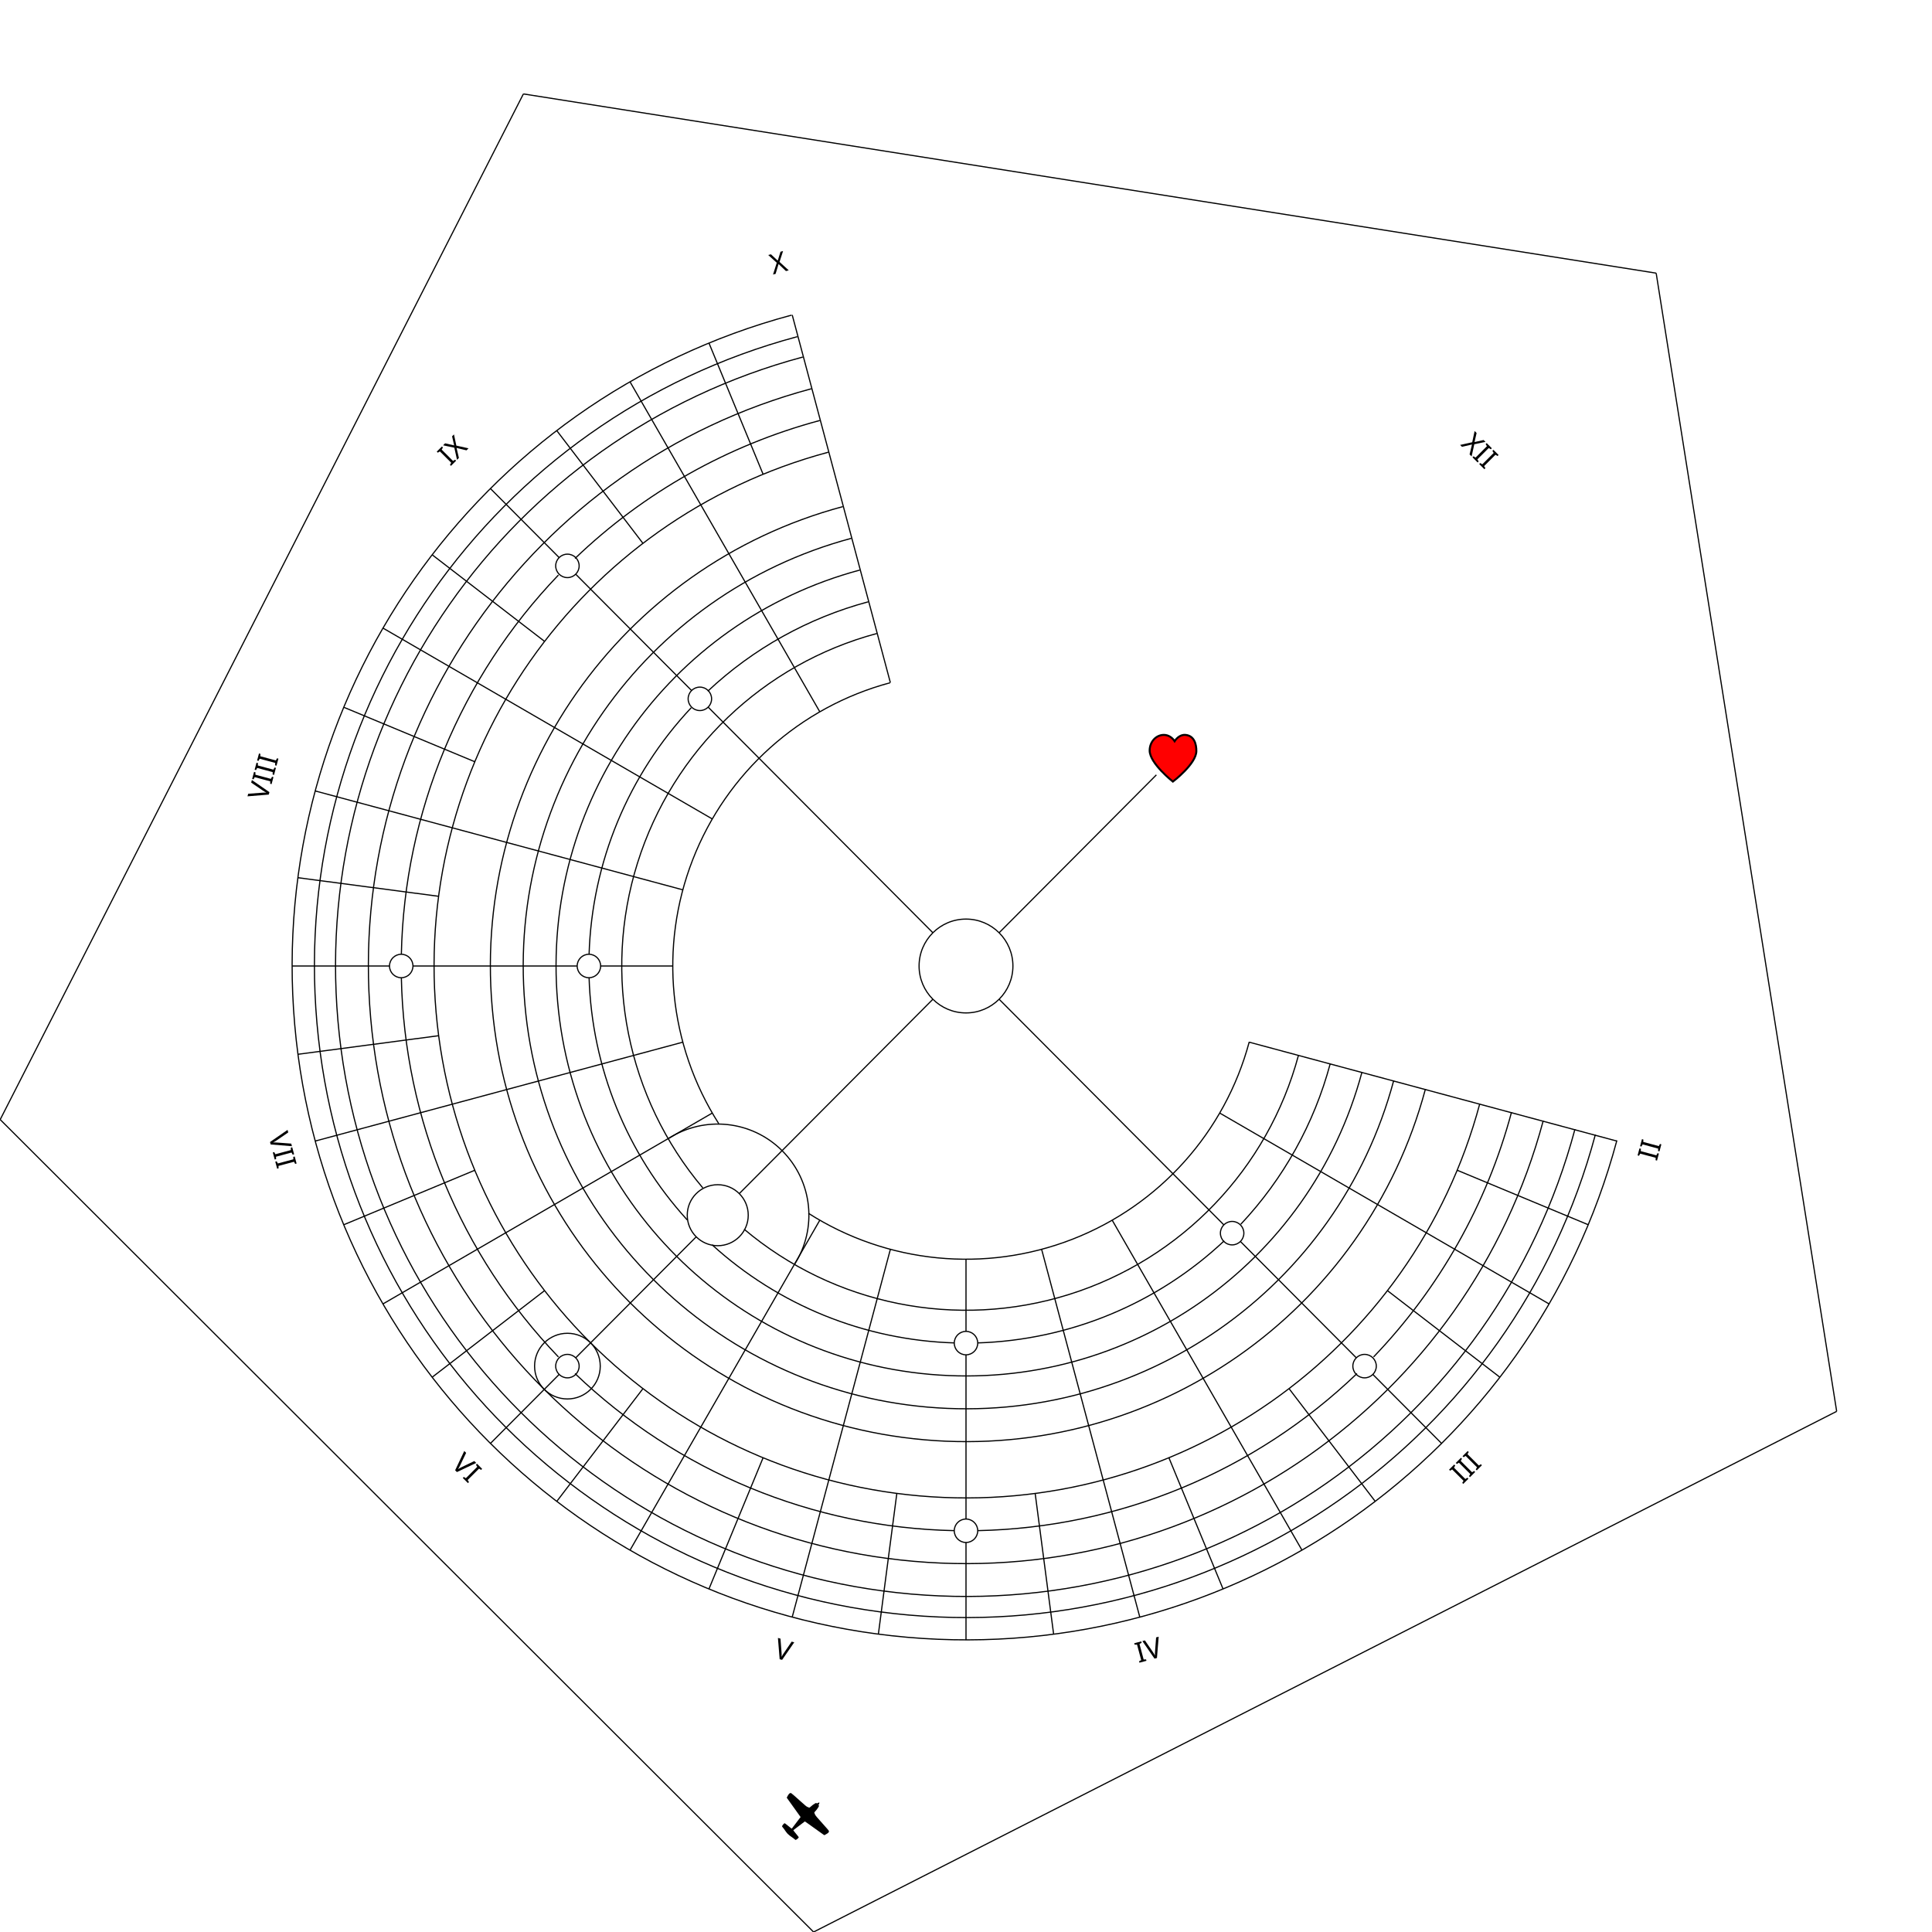
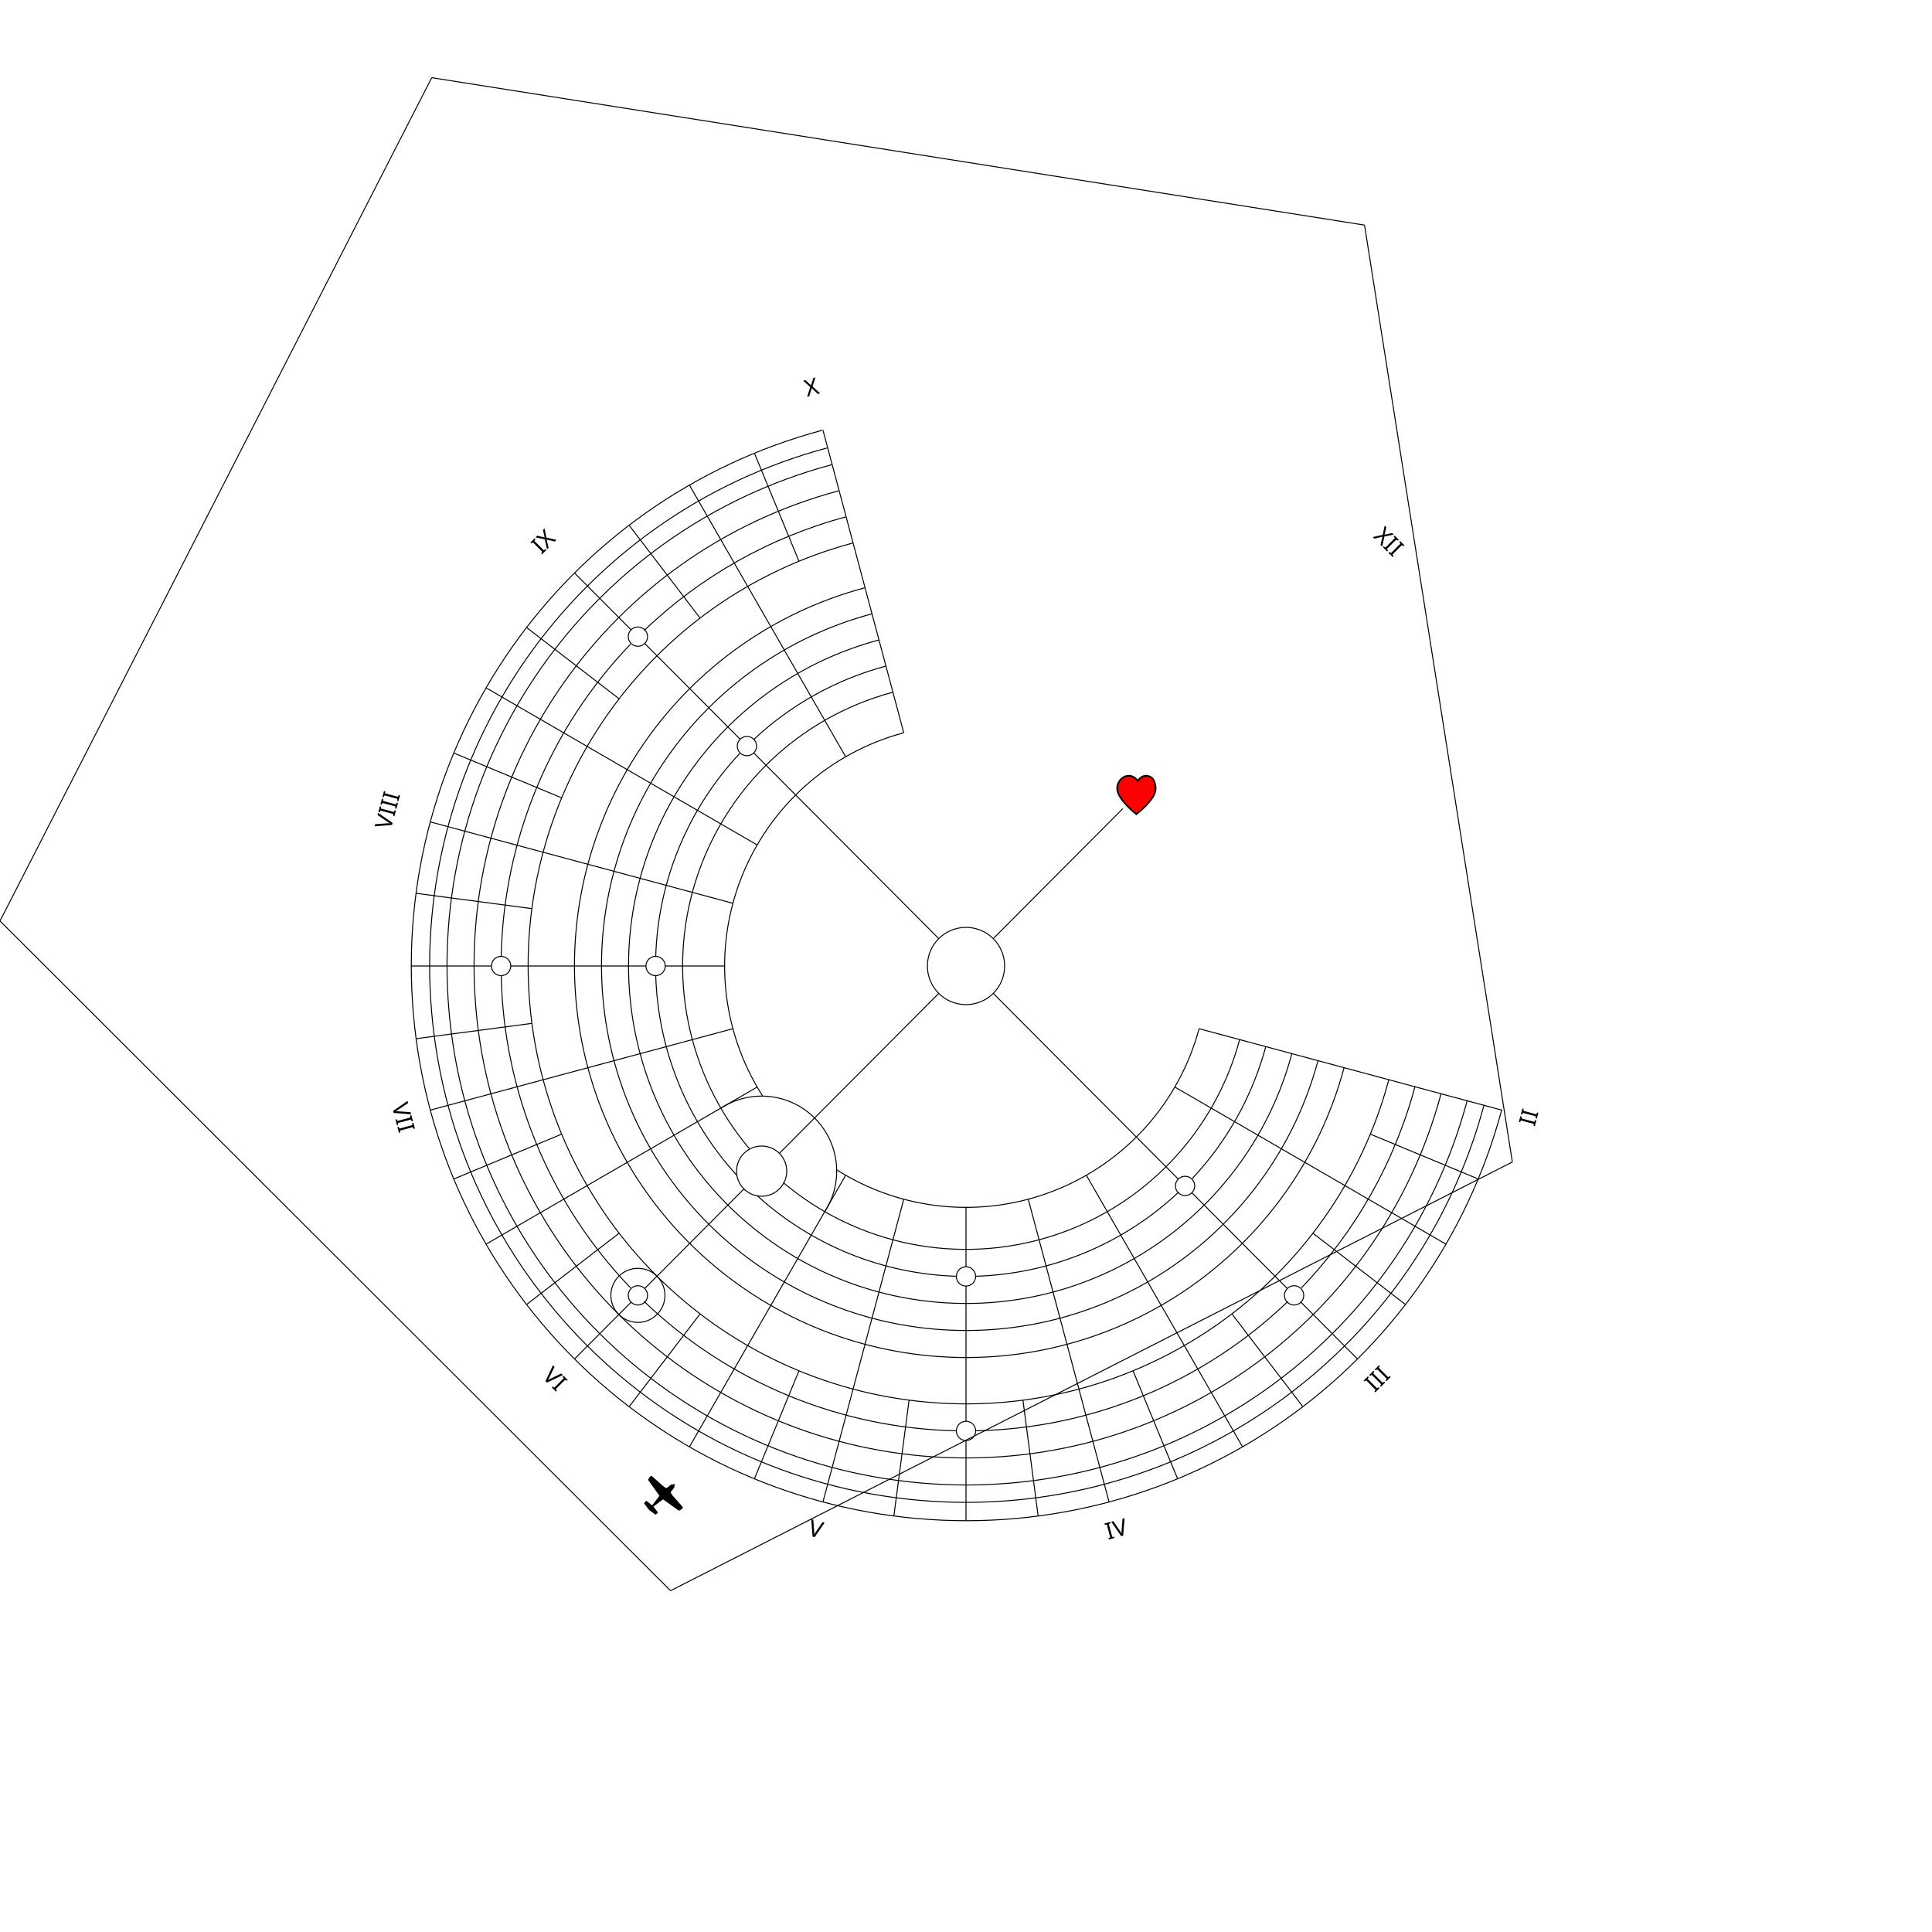
- <svg xmlns="http://www.w3.org/2000/svg" viewBox="-823.582 -823.582 1647.165 1647.165" width="1647.165" height="1647.165">
+ <svg xmlns="http://www.w3.org/2000/svg" viewBox="-1000.5 -1000.5 2001 2001" width="2001" height="2001">
  <g id="esplanade">
    <path id="esplanade arch_0" d="M 241.481 64.705 A 250.0 250.0 0 0 1 -134.357 210.827" fill="none" stroke="black" />
    <path id="esplanade arch_1" d="M -210.827 134.357 A 250.0 250.0 0 0 1 -64.705 -241.481" fill="none" stroke="black" />
  </g>
  <g id="a">
    <path id="a arch_0" d="M 283.499 75.963 A 293.5 293.5 0 0 1 -189.175 224.399" fill="none" stroke="black" />
    <path id="a arch_1" d="M -224.399 189.175 A 293.5 293.5 0 0 1 -75.963 -283.499" fill="none" stroke="black" />
  </g>
  <g id="b">
    <path id="b arch_0" d="M 310.545 83.21 A 321.5 321.5 0 0 1 234.295 220.155" fill="none" stroke="black" />
    <path id="b arch_1" d="M 220.155 234.295 A 321.5 321.5 0 0 1 9.999 321.344" fill="none" stroke="black" />
    <path id="b arch_2" d="M -9.999 321.344 A 321.5 321.5 0 0 1 -216.495 237.68" fill="none" stroke="black" />
    <path id="b arch_3" d="M -237.68 216.495 A 321.5 321.5 0 0 1 -321.344 9.999" fill="none" stroke="black" />
    <path id="b arch_4" d="M -321.344 -9.999 A 321.5 321.5 0 0 1 -234.295 -220.155" fill="none" stroke="black" />
    <path id="b arch_5" d="M -220.155 -234.295 A 321.5 321.5 0 0 1 -83.21 -310.545" fill="none" stroke="black" />
  </g>
  <g id="c">
    <path id="c arch_0" d="M 337.591 90.457 A 349.5 349.5 0 1 1 -90.457 -337.591" fill="none" stroke="black" />
  </g>
  <g id="d">
    <path id="d arch_0" d="M 364.637 97.704 A 377.5 377.5 0 1 1 -97.704 -364.637" fill="none" stroke="black" />
  </g>
  <g id="e">
    <path id="e arch_0" d="M 391.683 104.951 A 405.5 405.5 0 1 1 -104.951 -391.683" fill="none" stroke="black" />
  </g>
  <g id="f">
    <path id="f arch_0" d="M 438.047 117.374 A 453.5 453.5 0 1 1 -117.374 -438.047" fill="none" stroke="black" />
  </g>
  <g id="g">
    <path id="g arch_0" d="M 465.093 124.621 A 481.5 481.5 0 0 1 347.469 333.328" fill="none" stroke="black" />
    <path id="g arch_1" d="M 333.328 347.469 A 481.5 481.5 0 0 1 9.999 481.396" fill="none" stroke="black" />
    <path id="g arch_2" d="M -9.999 481.396 A 481.5 481.5 0 0 1 -333.328 347.469" fill="none" stroke="black" />
    <path id="g arch_3" d="M -347.469 333.328 A 481.5 481.5 0 0 1 -481.396 9.999" fill="none" stroke="black" />
    <path id="g arch_4" d="M -481.396 -9.999 A 481.5 481.5 0 0 1 -347.469 -333.328" fill="none" stroke="black" />
    <path id="g arch_5" d="M -333.328 -347.469 A 481.5 481.5 0 0 1 -124.621 -465.093" fill="none" stroke="black" />
  </g>
  <g id="h">
    <path id="h arch_0" d="M 492.139 131.868 A 509.5 509.5 0 1 1 -131.868 -492.139" fill="none" stroke="black" />
  </g>
  <g id="i">
    <path id="i arch_0" d="M 519.185 139.115 A 537.5 537.5 0 1 1 -139.115 -519.185" fill="none" stroke="black" />
  </g>
  <g id="j">
    <path id="j arch_0" d="M 536.572 143.774 A 555.5 555.5 0 1 1 -143.774 -536.572" fill="none" stroke="black" />
  </g>
  <g id="k">
    <path id="k arch_0" d="M 554.924 148.692 A 574.5 574.5 0 1 1 -148.692 -554.924" fill="none" stroke="black" />
  </g>
  <g id="02:00">
    <line id="02:00 line_0" x1="241.419" y1="64.938" x2="554.78" y2="149.228" stroke="black" />
  </g>
  <g id="02:15">
    <line id="02:15 line_0" x1="418.742" y1="174.119" x2="530.468" y2="220.576" stroke="black" />
  </g>
  <g id="02:30">
    <line id="02:30 line_0" x1="216.297" y1="125.362" x2="497.051" y2="288.081" stroke="black" />
  </g>
  <g id="02:45">
    <line id="02:45 line_0" x1="359.271" y1="276.743" x2="455.129" y2="350.582" stroke="black" />
  </g>
  <g id="03:00">
-     <line id="03:00 line_0" x1="176.436" y1="177.117" x2="219.839" y2="220.688" stroke="black" />
-     <line id="03:00 line_1" x1="233.953" y1="234.857" x2="332.757" y2="334.043" stroke="black" />
-     <line id="03:00 line_2" x1="346.872" y1="348.213" x2="405.449" y2="407.015" stroke="black" />
+     <line id="03:00 line_0" x1="176.435" y1="177.117" x2="219.839" y2="220.688" stroke="black" />
+     <line id="03:00 line_1" x1="233.953" y1="234.858" x2="332.757" y2="334.043" stroke="black" />
+     <line id="03:00 line_2" x1="346.872" y1="348.213" x2="405.449" y2="407.016" stroke="black" />
  </g>
  <g id="03:15">
    <line id="03:15 line_0" x1="275.403" y1="360.299" x2="348.884" y2="456.432" stroke="black" />
  </g>
  <g id="03:30">
-     <line id="03:30 line_0" x1="124.639" y1="216.715" x2="286.42" y2="498.01" stroke="black" />
+     <line id="03:30 line_0" x1="124.639" y1="216.715" x2="286.419" y2="498.01" stroke="black" />
  </g>
  <g id="03:45">
    <line id="03:45 line_0" x1="172.976" y1="419.215" x2="219.129" y2="531.068" stroke="black" />
  </g>
  <g id="04:00">
    <line id="04:00 line_0" x1="64.472" y1="241.544" x2="148.157" y2="555.067" stroke="black" />
  </g>
  <g id="04:15">
    <line id="04:15 line_0" x1="58.97" y1="449.65" x2="74.704" y2="569.622" stroke="black" />
  </g>
  <g id="04:30">
-     <line id="04:30 line_0" x1="1.5308084989346548e-14" y1="250" x2="1.9073873896718172e-14" y2="311.5" stroke="black" />
-     <line id="04:30 line_1" x1="2.029852069586047e-14" y1="331.5" x2="2.8871048289896445e-14" y2="471.5" stroke="black" />
-     <line id="04:30 line_2" x1="3.009569508903306e-14" y1="491.5" x2="3.5177979305513496e-14" y2="574.5" stroke="black" />
+     <line id="04:30 line_0" x1="1.530808498934613e-14" y1="250" x2="1.9073873896730794e-14" y2="311.5" stroke="black" />
+     <line id="04:30 line_1" x1="2.0298520695852097e-14" y1="331.5" x2="2.8871048289903147e-14" y2="471.5" stroke="black" />
+     <line id="04:30 line_2" x1="3.0095695089054884e-14" y1="491.5" x2="3.517797930550155e-14" y2="574.5" stroke="black" />
  </g>
  <g id="04:45">
    <line id="04:45 line_0" x1="-58.97" y1="449.65" x2="-74.704" y2="569.622" stroke="black" />
  </g>
  <g id="05:00">
    <line id="05:00 line_0" x1="-64.472" y1="241.544" x2="-148.157" y2="555.067" stroke="black" />
  </g>
  <g id="05:15">
    <line id="05:15 line_0" x1="-172.976" y1="419.215" x2="-219.129" y2="531.068" stroke="black" />
  </g>
  <g id="05:30">
-     <line id="05:30 line_0" x1="-124.639" y1="216.715" x2="-286.42" y2="498.01" stroke="black" />
+     <line id="05:30 line_0" x1="-124.639" y1="216.715" x2="-286.419" y2="498.01" stroke="black" />
  </g>
  <g id="05:45">
    <line id="05:45 line_0" x1="-275.403" y1="360.299" x2="-348.884" y2="456.432" stroke="black" />
  </g>
  <g id="06:00">
    <line id="06:00 line_0" x1="-230.001" y1="230.89" x2="-332.757" y2="334.043" stroke="black" />
-     <line id="06:00 line_1" x1="-346.872" y1="348.213" x2="-405.449" y2="407.015" stroke="black" />
+     <line id="06:00 line_1" x1="-346.872" y1="348.213" x2="-405.449" y2="407.016" stroke="black" />
  </g>
  <g id="06:15">
    <line id="06:15 line_0" x1="-359.271" y1="276.743" x2="-455.129" y2="350.582" stroke="black" />
  </g>
  <g id="06:30">
    <line id="06:30 line_0" x1="-216.297" y1="125.362" x2="-497.051" y2="288.081" stroke="black" />
  </g>
  <g id="06:45">
    <line id="06:45 line_0" x1="-418.742" y1="174.119" x2="-530.468" y2="220.576" stroke="black" />
  </g>
  <g id="07:00">
    <line id="07:00 line_0" x1="-241.419" y1="64.938" x2="-554.78" y2="149.228" stroke="black" />
  </g>
  <g id="07:15">
    <line id="07:15 line_0" x1="-449.591" y1="59.419" x2="-569.547" y2="75.272" stroke="black" />
  </g>
  <g id="07:30">
-     <line id="07:30 line_0" x1="-250" y1="4.9708831304030434e-05" x2="-311.5" y2="7.717362360026102e-05" stroke="black" />
-     <line id="07:30 line_1" x1="-331.5" y1="8.74017868405895e-05" x2="-471.5" y2="0" stroke="black" />
+     <line id="07:30 line_0" x1="-250" y1="4.970753756118258e-05" x2="-311.5" y2="7.717208975519137e-05" stroke="black" />
+     <line id="07:30 line_1" x1="-331.5" y1="8.739955210820661e-05" x2="-471.5" y2="0" stroke="black" />
    <line id="07:30 line_2" x1="-491.5" y1="0" x2="-574.5" y2="0" stroke="black" />
  </g>
  <g id="07:45">
    <line id="07:45 line_0" x1="-449.591" y1="-59.418" x2="-569.548" y2="-75.272" stroke="black" />
  </g>
  <g id="08:00">
    <line id="08:00 line_0" x1="-241.419" y1="-64.938" x2="-554.781" y2="-149.227" stroke="black" />
  </g>
  <g id="08:15">
    <line id="08:15 line_0" x1="-418.742" y1="-174.119" x2="-530.468" y2="-220.576" stroke="black" />
  </g>
  <g id="08:30">
    <line id="08:30 line_0" x1="-216.297" y1="-125.362" x2="-497.051" y2="-288.081" stroke="black" />
  </g>
  <g id="08:45">
    <line id="08:45 line_0" x1="-359.271" y1="-276.743" x2="-455.129" y2="-350.582" stroke="black" />
  </g>
  <g id="09:00">
    <line id="09:00 line_0" x1="-176.436" y1="-177.117" x2="-219.839" y2="-220.688" stroke="black" />
-     <line id="09:00 line_1" x1="-233.954" y1="-234.857" x2="-332.758" y2="-334.043" stroke="black" />
+     <line id="09:00 line_1" x1="-233.953" y1="-234.857" x2="-332.757" y2="-334.043" stroke="black" />
    <line id="09:00 line_2" x1="-346.872" y1="-348.212" x2="-405.449" y2="-407.015" stroke="black" />
  </g>
  <g id="09:15">
-     <line id="09:15 line_0" x1="-275.403" y1="-360.299" x2="-348.885" y2="-456.432" stroke="black" />
+     <line id="09:15 line_0" x1="-275.403" y1="-360.299" x2="-348.884" y2="-456.432" stroke="black" />
  </g>
  <g id="09:30">
    <line id="09:30 line_0" x1="-124.639" y1="-216.715" x2="-286.42" y2="-498.01" stroke="black" />
  </g>
  <g id="09:45">
    <line id="09:45 line_0" x1="-172.976" y1="-419.215" x2="-219.129" y2="-531.068" stroke="black" />
  </g>
  <g id="10:00">
    <line id="10:00 line_0" x1="-64.472" y1="-241.544" x2="-148.157" y2="-555.067" stroke="black" />
  </g>
  <g id="3:00 &amp; B Plaza">
    <circle id="3:00 &amp; B Plaza circle_0" cx="226.896" cy="227.773" r="10.0" fill="none" stroke="black" />
  </g>
  <g id="4:30 &amp; B Plaza">
-     <circle id="4:30 &amp; B Plaza circle_0" cx="1.9686197296304896e-14" cy="321.5" r="10.0" fill="none" stroke="black" />
+     <circle id="4:30 &amp; B Plaza circle_0" cx="1.9686197296296263e-14" cy="321.5" r="10.0" fill="none" stroke="black" />
  </g>
  <g id="7:30 &amp; B Plaza">
-     <circle id="7:30 &amp; B Plaza circle_0" cx="-321.5" cy="8.220871931268763e-05" r="10.0" fill="none" stroke="black" />
+     <circle id="7:30 &amp; B Plaza circle_0" cx="-321.5" cy="8.220636952703742e-05" r="10.0" fill="none" stroke="black" />
  </g>
  <g id="9:00 &amp; B Plaza">
    <circle id="9:00 &amp; B Plaza circle_0" cx="-226.896" cy="-227.773" r="10.0" fill="none" stroke="black" />
  </g>
  <g id="3:00 &amp; G Plaza">
    <circle id="3:00 &amp; G Plaza circle_0" cx="339.815" cy="341.128" r="10.0" fill="none" stroke="black" />
  </g>
  <g id="4:30 &amp; G Plaza">
-     <circle id="4:30 &amp; G Plaza circle_0" cx="2.9483371689463765e-14" cy="481.5" r="10.0" fill="none" stroke="black" />
+     <circle id="4:30 &amp; G Plaza circle_0" cx="2.948337168948146e-14" cy="481.5" r="10.0" fill="none" stroke="black" />
  </g>
  <g id="6:00 &amp; G Plaza">
    <circle id="6:00 &amp; G Plaza circle_0" cx="-339.815" cy="341.128" r="10.0" fill="none" stroke="black" />
    <circle id="6:00 &amp; G Plaza circle_1" cx="-339.815" cy="341.128" r="28.0" fill="none" stroke="black" />
  </g>
  <g id="7:30 &amp; G Plaza">
    <circle id="7:30 &amp; G Plaza circle_0" cx="-481.5" cy="0" r="10.0" fill="none" stroke="black" />
  </g>
  <g id="9:00 &amp; G Plaza">
    <circle id="9:00 &amp; G Plaza circle_0" cx="-339.815" cy="-341.128" r="10.0" fill="none" stroke="black" />
  </g>
  <g id="Center Camp">
    <circle id="Center Camp circle_0" cx="-211.652" cy="212.47" r="26.0" fill="none" stroke="black" />
    <path id="Center Camp arch_0" d="M -253.769 147.159 A 77.714 77.714 0 0 1 -146.341 254.587" fill="none" stroke="black" />
    <line id="Center Camp line_0" x1="-193.303" y1="194.05" x2="-156.806" y2="157.412" stroke="black" />
  </g>
  <g id="6:00 Promenade">
    <line id="6:00 Promenade line_0" x1="-156.806" y1="157.412" x2="-28.23" y2="28.339" stroke="black" />
  </g>
  <g id="3:00 Promenade">
-     <line id="3:00 Promenade line_0" x1="176.436" y1="177.117" x2="28.23" y2="28.339" stroke="black" />
+     <line id="3:00 Promenade line_0" x1="176.435" y1="177.117" x2="28.23" y2="28.339" stroke="black" />
  </g>
  <g id="9:00 Promenade">
    <line id="9:00 Promenade line_0" x1="-176.436" y1="-177.117" x2="-28.23" y2="-28.339" stroke="black" />
  </g>
  <g id="12:00 Promenade">
    <line id="12:00 Promenade line_0" x1="162.321" y1="-162.948" x2="28.23" y2="-28.339" stroke="black" />
  </g>
  <g id="Man">
    <circle id="Man circle_0" cx="0.0" cy="-0.0" r="40.0" fill="none" stroke="black" />
  </g>
  <g id="Temple">
-     <g id="Temple_icon_0" transform="translate(176.4356, -177.1172) scale(1.25) rotate(0) translate(-16.0, -14.8)">
+     <g id="Temple_icon_0" transform="translate(176.4355, -177.1172) scale(1.25) rotate(0) translate(-16.0, -14.8)">
      <defs id="defs3957" />
      <path d="M 24.488,-1.133 C 21.617,-1.392 18.854,0.532 17.151,3.169 15.448,0.532 12.696,-1.133 9.814,-1.133 c -5.372,0 -9.695,4.718 -9.695,10.685 0,8.743 15.845,21.175 15.845,21.175 0,0 15.977,-12.095 16.003,-20.838 0.013,-4.498 -1.266,-10.462 -7.479,-11.022 z" id="path3951" style="stroke-width:1.348;fill:#ff0000;fill-opacity:1;stroke:#000000;stroke-opacity:1" />
    </g>
  </g>
  <g id="airport">
-     <g id="airport_icon_0" transform="translate(-136.8555, 725.0848) scale(0.2) rotate(0) translate(0.0, 0.0)">
+     <g id="airport_icon_0" transform="translate(-313.3328, 548.2058) scale(0.2) rotate(0) translate(0.0, 0.0)">
      <defs id="defs8058" />
      <g id="layer1" transform="matrix(0.8243768,0,0,0.8243768,-109.9082,-112.9072)">
        <path style="fill:#000000;stroke-width:0.265" d="m 80.474,257.399 c -4.296,-3.911 -18.327,-14.592 -19.169,-14.592 -0.415,0 -4.693,-3.044 -8.937,-6.36 -5.542,-4.33 -9.554,-7.832 -11.566,-10.097 -4.576,-5.151 -11.88,-14.605 -13.041,-16.881 -1.369,-2.683 -8.414,-12.128 -13.162,-17.646 -1.419,-1.649 -2.58,-3.22 -2.58,-3.491 0,-3.916 10.435,-16.434 13.699,-16.434 1.028,0 7.109,4.584 17.257,13.009 13.196,10.955 19.083,15.412 19.599,14.838 0.098,-0.109 9.438,-12.402 20.756,-27.318 11.318,-14.916 21.509,-28.331 22.647,-29.811 l 2.069,-2.692 L 72.204,89.859 36.361,39.793 38.786,35.136 c 5.996,-11.512 9.876,-16.605 14.189,-18.623 2.346,-1.098 4.71,-1.142 6.452,-0.12 3.557,2.085 13.062,10.327 46.122,39.995 26.824,24.072 31.688,28.15 36.535,30.629 3.7,1.893 9.881,4.286 11.111,4.302 1.343,0.018 2.733,-0.985 7.177,-5.178 6.681,-6.303 17.229,-14.04 23.827,-17.477 3.476,-1.811 4.656,-1.774 7.102,0.22 0.597,0.487 1.159,0.885 1.249,0.885 0.09,0 0.97,-0.515 1.957,-1.146 0.987,-0.63 2.925,-1.632 4.308,-2.226 4.429,-1.905 5.51,-2.048 6.402,-0.847 0.436,0.586 0.466,0.84 0.225,1.913 -0.399,1.779 -2.526,6.512 -3.858,8.581 l -1.14,1.772 0.839,1.027 c 1.487,1.82 1.606,2.076 1.619,3.489 0.017,1.779 -1.333,4.512 -4.895,9.91 -4.486,6.799 -9.075,12.729 -13.218,17.082 -4.363,4.584 -5.818,6.527 -5.818,7.771 0,1.389 3.534,9.97 5.376,13.052 2.477,4.146 7.357,9.843 30.998,36.194 28.908,32.221 37.878,42.634 38.971,45.243 0.579,1.381 0.319,4.289 -0.531,5.954 -2.153,4.217 -6.827,7.814 -17.342,13.35 -3.052,1.607 -5.681,2.921 -5.842,2.921 -0.161,0 -8.301,-5.737 -18.089,-12.748 -9.788,-7.011 -23.393,-16.753 -30.232,-21.649 -6.839,-4.896 -21.283,-15.235 -32.098,-22.976 -11.689,-8.368 -19.789,-13.999 -19.976,-13.889 -0.302,0.179 -14.043,10.58 -21.253,16.086 -1.912,1.46 -6.615,5.031 -10.451,7.936 -3.836,2.904 -8.54,6.476 -10.452,7.938 -2.543,1.943 -16.747,12.699 -17.508,13.258 -0.046,0.034 0.213,0.648 0.576,1.365 0.973,1.92 4.591,6.527 14.186,18.064 7.401,8.899 13.243,16.533 13.229,17.287 -0.043,2.278 -6.057,8.319 -11.768,11.821 -1.678,1.029 -4.188,2.113 -4.894,2.113 -0.152,0 -0.78,-0.458 -1.396,-1.018 z" id="path8194" />
      </g>
    </g>
  </g>
  <g id="Trash Fence">
-     <line id="Trash Fence line_0" x1="-129.956" y1="823.582" x2="-823.418" y2="130.931" stroke="black" />
-     <line id="Trash Fence line_1" x1="-823.418" y1="130.931" x2="-377.36" y2="-743.502" stroke="black" />
-     <line id="Trash Fence line_2" x1="-377.36" y1="-743.502" x2="588.422" y2="-590.704" stroke="black" />
-     <line id="Trash Fence line_3" x1="588.422" y1="-590.704" x2="742.308" y2="379.701" stroke="black" />
-     <line id="Trash Fence line_4" x1="742.308" y1="379.701" x2="-129.956" y2="823.582" stroke="black" />
+     <line id="Trash Fence line_0" x1="-306.019" y1="647.017" x2="-1000.5" y2="-46.64" stroke="black" />
+     <line id="Trash Fence line_1" x1="-1000.5" y1="-46.64" x2="-553.359" y2="-920.039" stroke="black" />
+     <line id="Trash Fence line_2" x1="-553.359" y1="-920.039" x2="412.764" y2="-767.358" stroke="black" />
+     <line id="Trash Fence line_3" x1="412.764" y1="-767.358" x2="565.861" y2="202.988" stroke="black" />
+     <line id="Trash Fence line_4" x1="565.861" y1="202.988" x2="-306.019" y2="647.017" stroke="black" />
  </g>
  <g id="hour_labels">
-     <text x="590.993" y="158.968" transform="rotate(285.0, 590.9933, 158.9683)" text-anchor="middle" fill="black" font-size="24px" font-family="Reef">
+     <text x="590.993" y="158.968" transform="rotate(285.0, 590.9933, 158.9684)" text-anchor="middle" fill="black" font-size="24px" font-family="Reef">
        II
    </text>
-     <text x="431.914" y="433.583" transform="rotate(315.0, 431.914, 433.5831)" text-anchor="middle" fill="black" font-size="24px" font-family="Reef">
+     <text x="431.914" y="433.583" transform="rotate(315.0, 431.9139, 433.5832)" text-anchor="middle" fill="black" font-size="24px" font-family="Reef">
        III
    </text>
-     <text x="157.828" y="591.299" transform="rotate(345.0, 157.8282, 591.2988)" text-anchor="middle" fill="black" font-size="24px" font-family="Reef">
+     <text x="157.828" y="591.299" transform="rotate(345.0, 157.8281, 591.2988)" text-anchor="middle" fill="black" font-size="24px" font-family="Reef">
        IV
    </text>
-     <text x="-157.828" y="591.299" transform="rotate(375.0, -157.8282, 591.2988)" text-anchor="middle" fill="black" font-size="24px" font-family="Reef">
+     <text x="-157.828" y="591.299" transform="rotate(375.0, -157.8281, 591.2988)" text-anchor="middle" fill="black" font-size="24px" font-family="Reef">
        V
    </text>
-     <text x="-431.914" y="433.583" transform="rotate(405.0, -431.914, 433.5831)" text-anchor="middle" fill="black" font-size="24px" font-family="Reef">
+     <text x="-431.914" y="433.583" transform="rotate(405.0, -431.9139, 433.5832)" text-anchor="middle" fill="black" font-size="24px" font-family="Reef">
        VI
    </text>
-     <text x="-590.993" y="158.968" transform="rotate(435.0, -590.9933, 158.9683)" text-anchor="middle" fill="black" font-size="24px" font-family="Reef">
+     <text x="-590.993" y="158.968" transform="rotate(435.0, -590.9933, 158.9684)" text-anchor="middle" fill="black" font-size="24px" font-family="Reef">
        VII
    </text>
-     <text x="-590.993" y="-158.968" transform="rotate(285.0, -590.9935, -158.9677)" text-anchor="middle" fill="black" font-size="24px" font-family="Reef">
+     <text x="-590.993" y="-158.968" transform="rotate(285.0, -590.9934, -158.9678)" text-anchor="middle" fill="black" font-size="24px" font-family="Reef">
        VIII
    </text>
-     <text x="-431.914" y="-433.583" transform="rotate(315.0, -431.9143, -433.5828)" text-anchor="middle" fill="black" font-size="24px" font-family="Reef">
+     <text x="-431.914" y="-433.583" transform="rotate(315.0, -431.9142, -433.5829)" text-anchor="middle" fill="black" font-size="24px" font-family="Reef">
        IX
    </text>
-     <text x="-157.828" y="-591.299" transform="rotate(345.0, -157.8283, -591.2988)" text-anchor="middle" fill="black" font-size="24px" font-family="Reef">
+     <text x="-157.828" y="-591.299" transform="rotate(345.0, -157.8282, -591.2988)" text-anchor="middle" fill="black" font-size="24px" font-family="Reef">
        X
    </text>
-     <text x="431.914" y="-433.583" transform="rotate(45.0, 431.9143, -433.5828)" text-anchor="middle" fill="black" font-size="24px" font-family="Reef">
+     <text x="431.914" y="-433.583" transform="rotate(45.0, 431.9142, -433.5829)" text-anchor="middle" fill="black" font-size="24px" font-family="Reef">
        XII
    </text>
  </g>
</svg>
